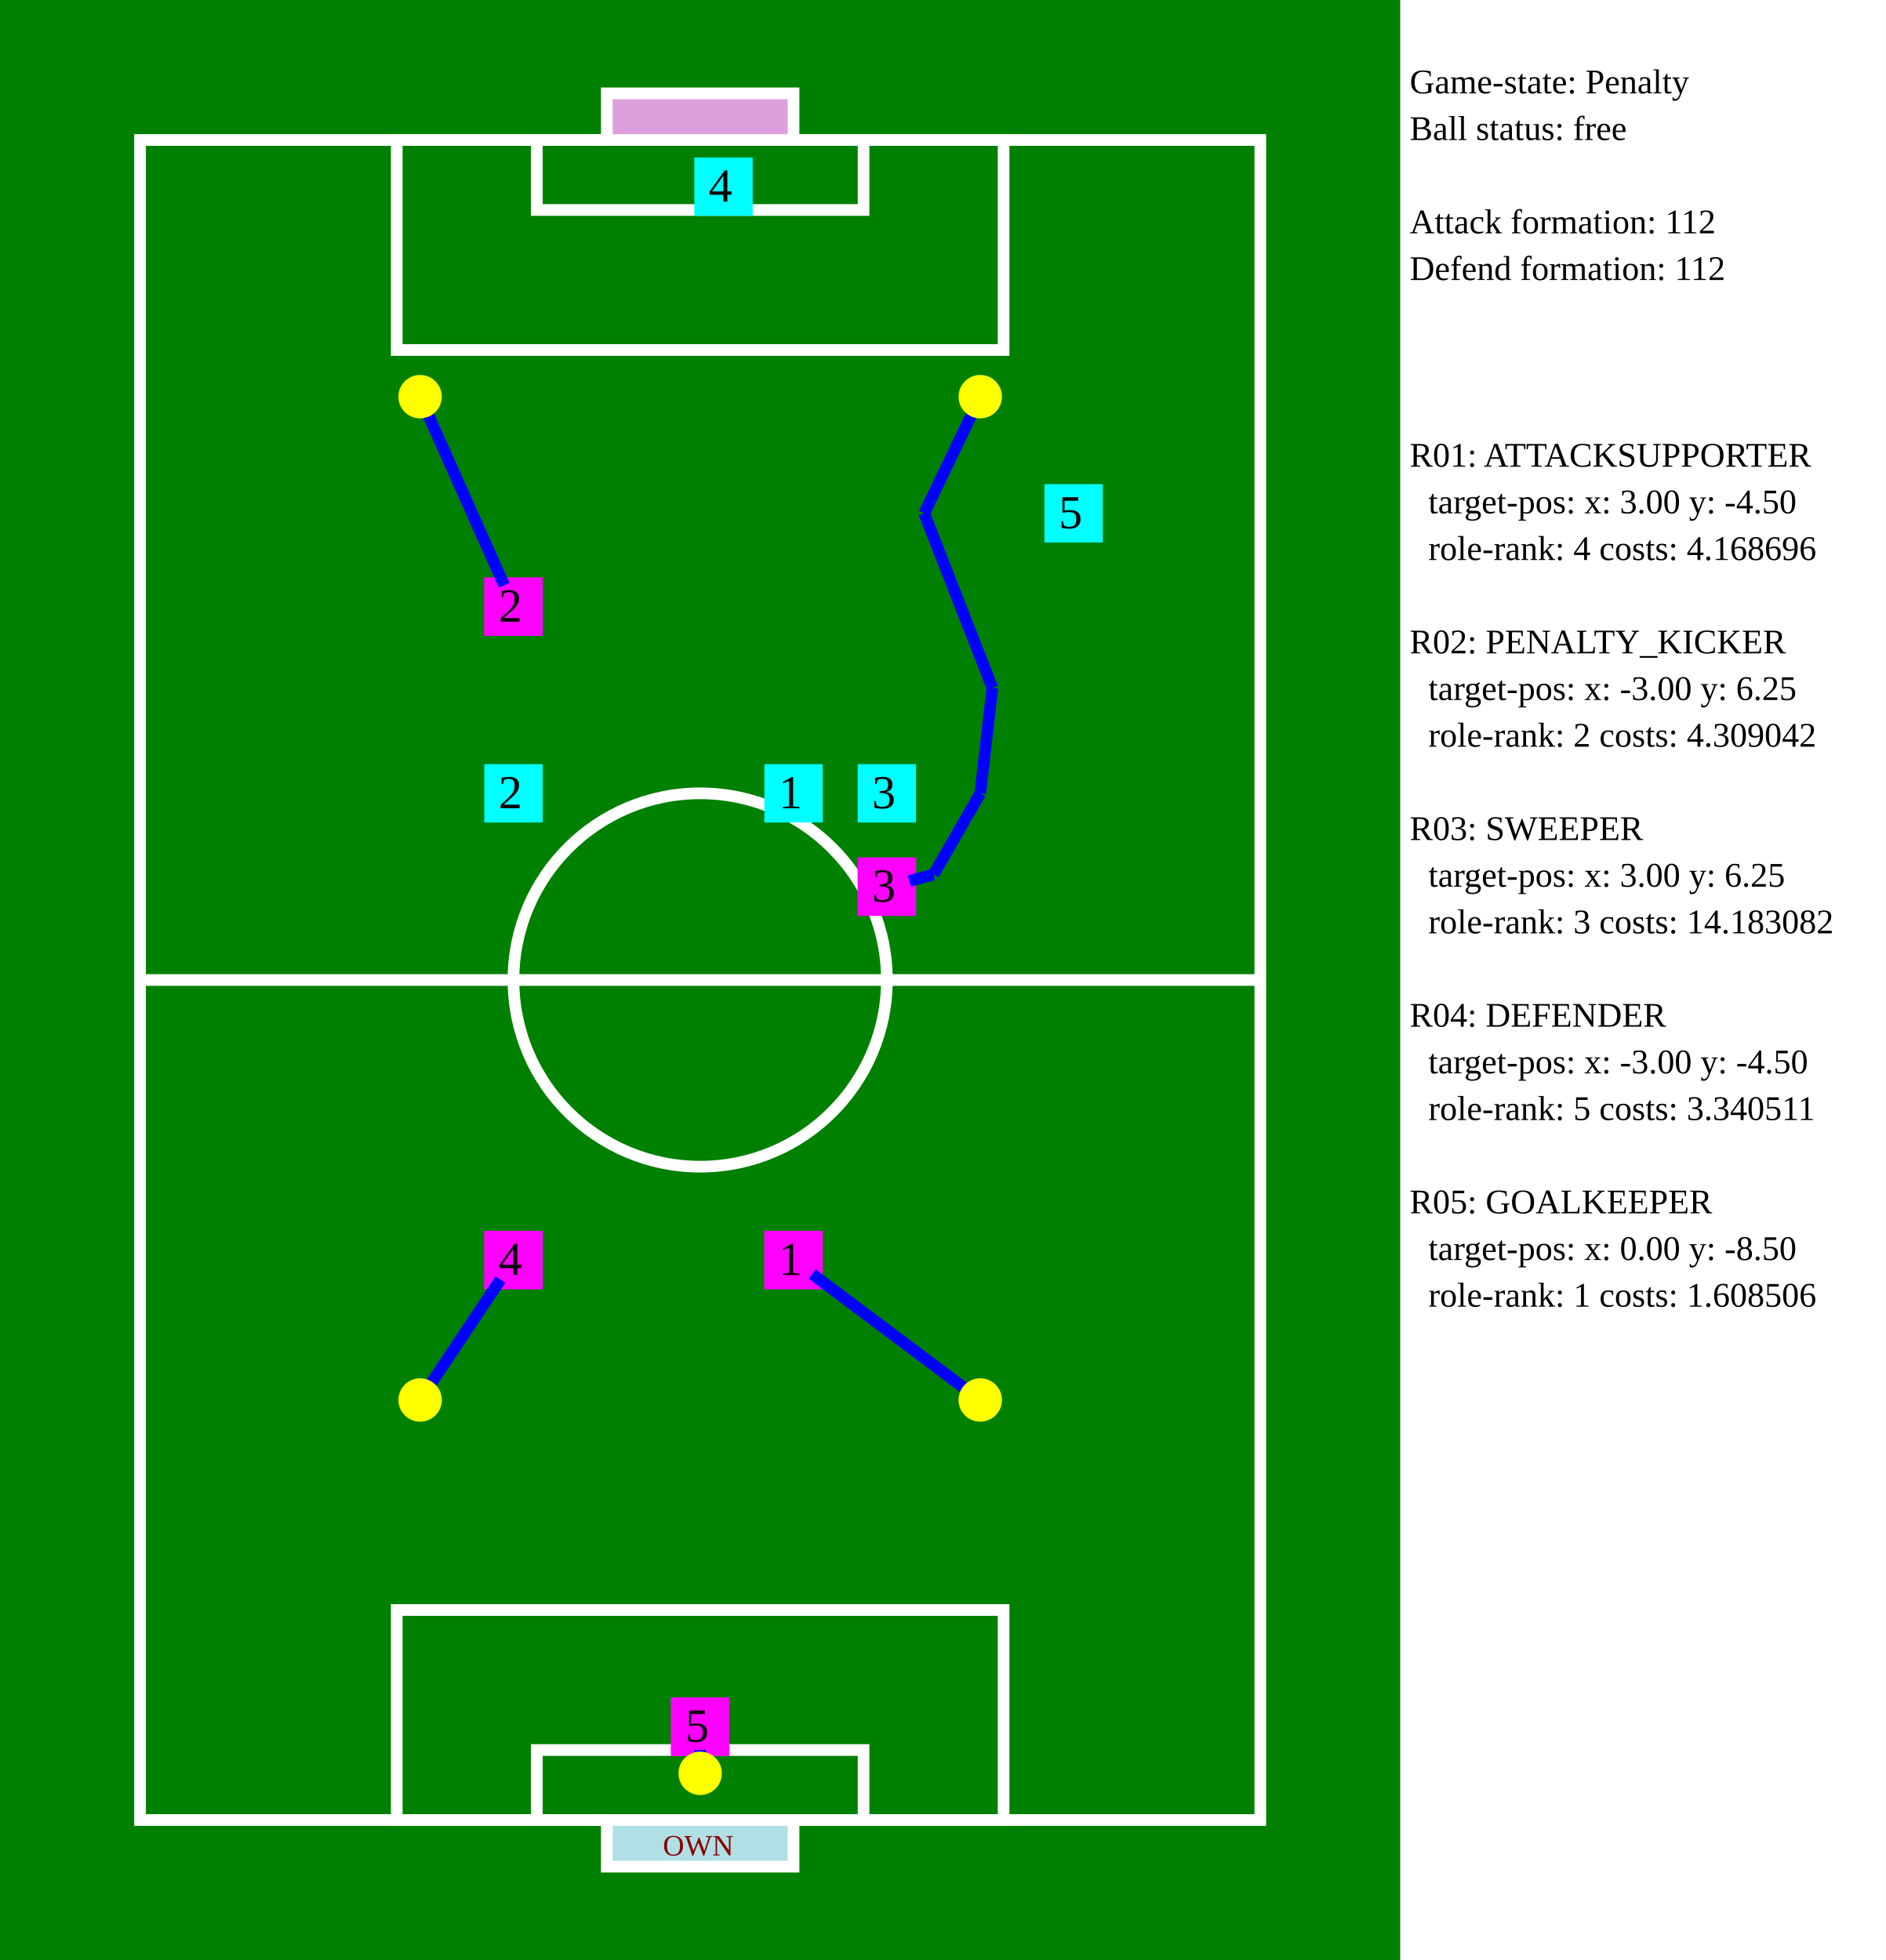
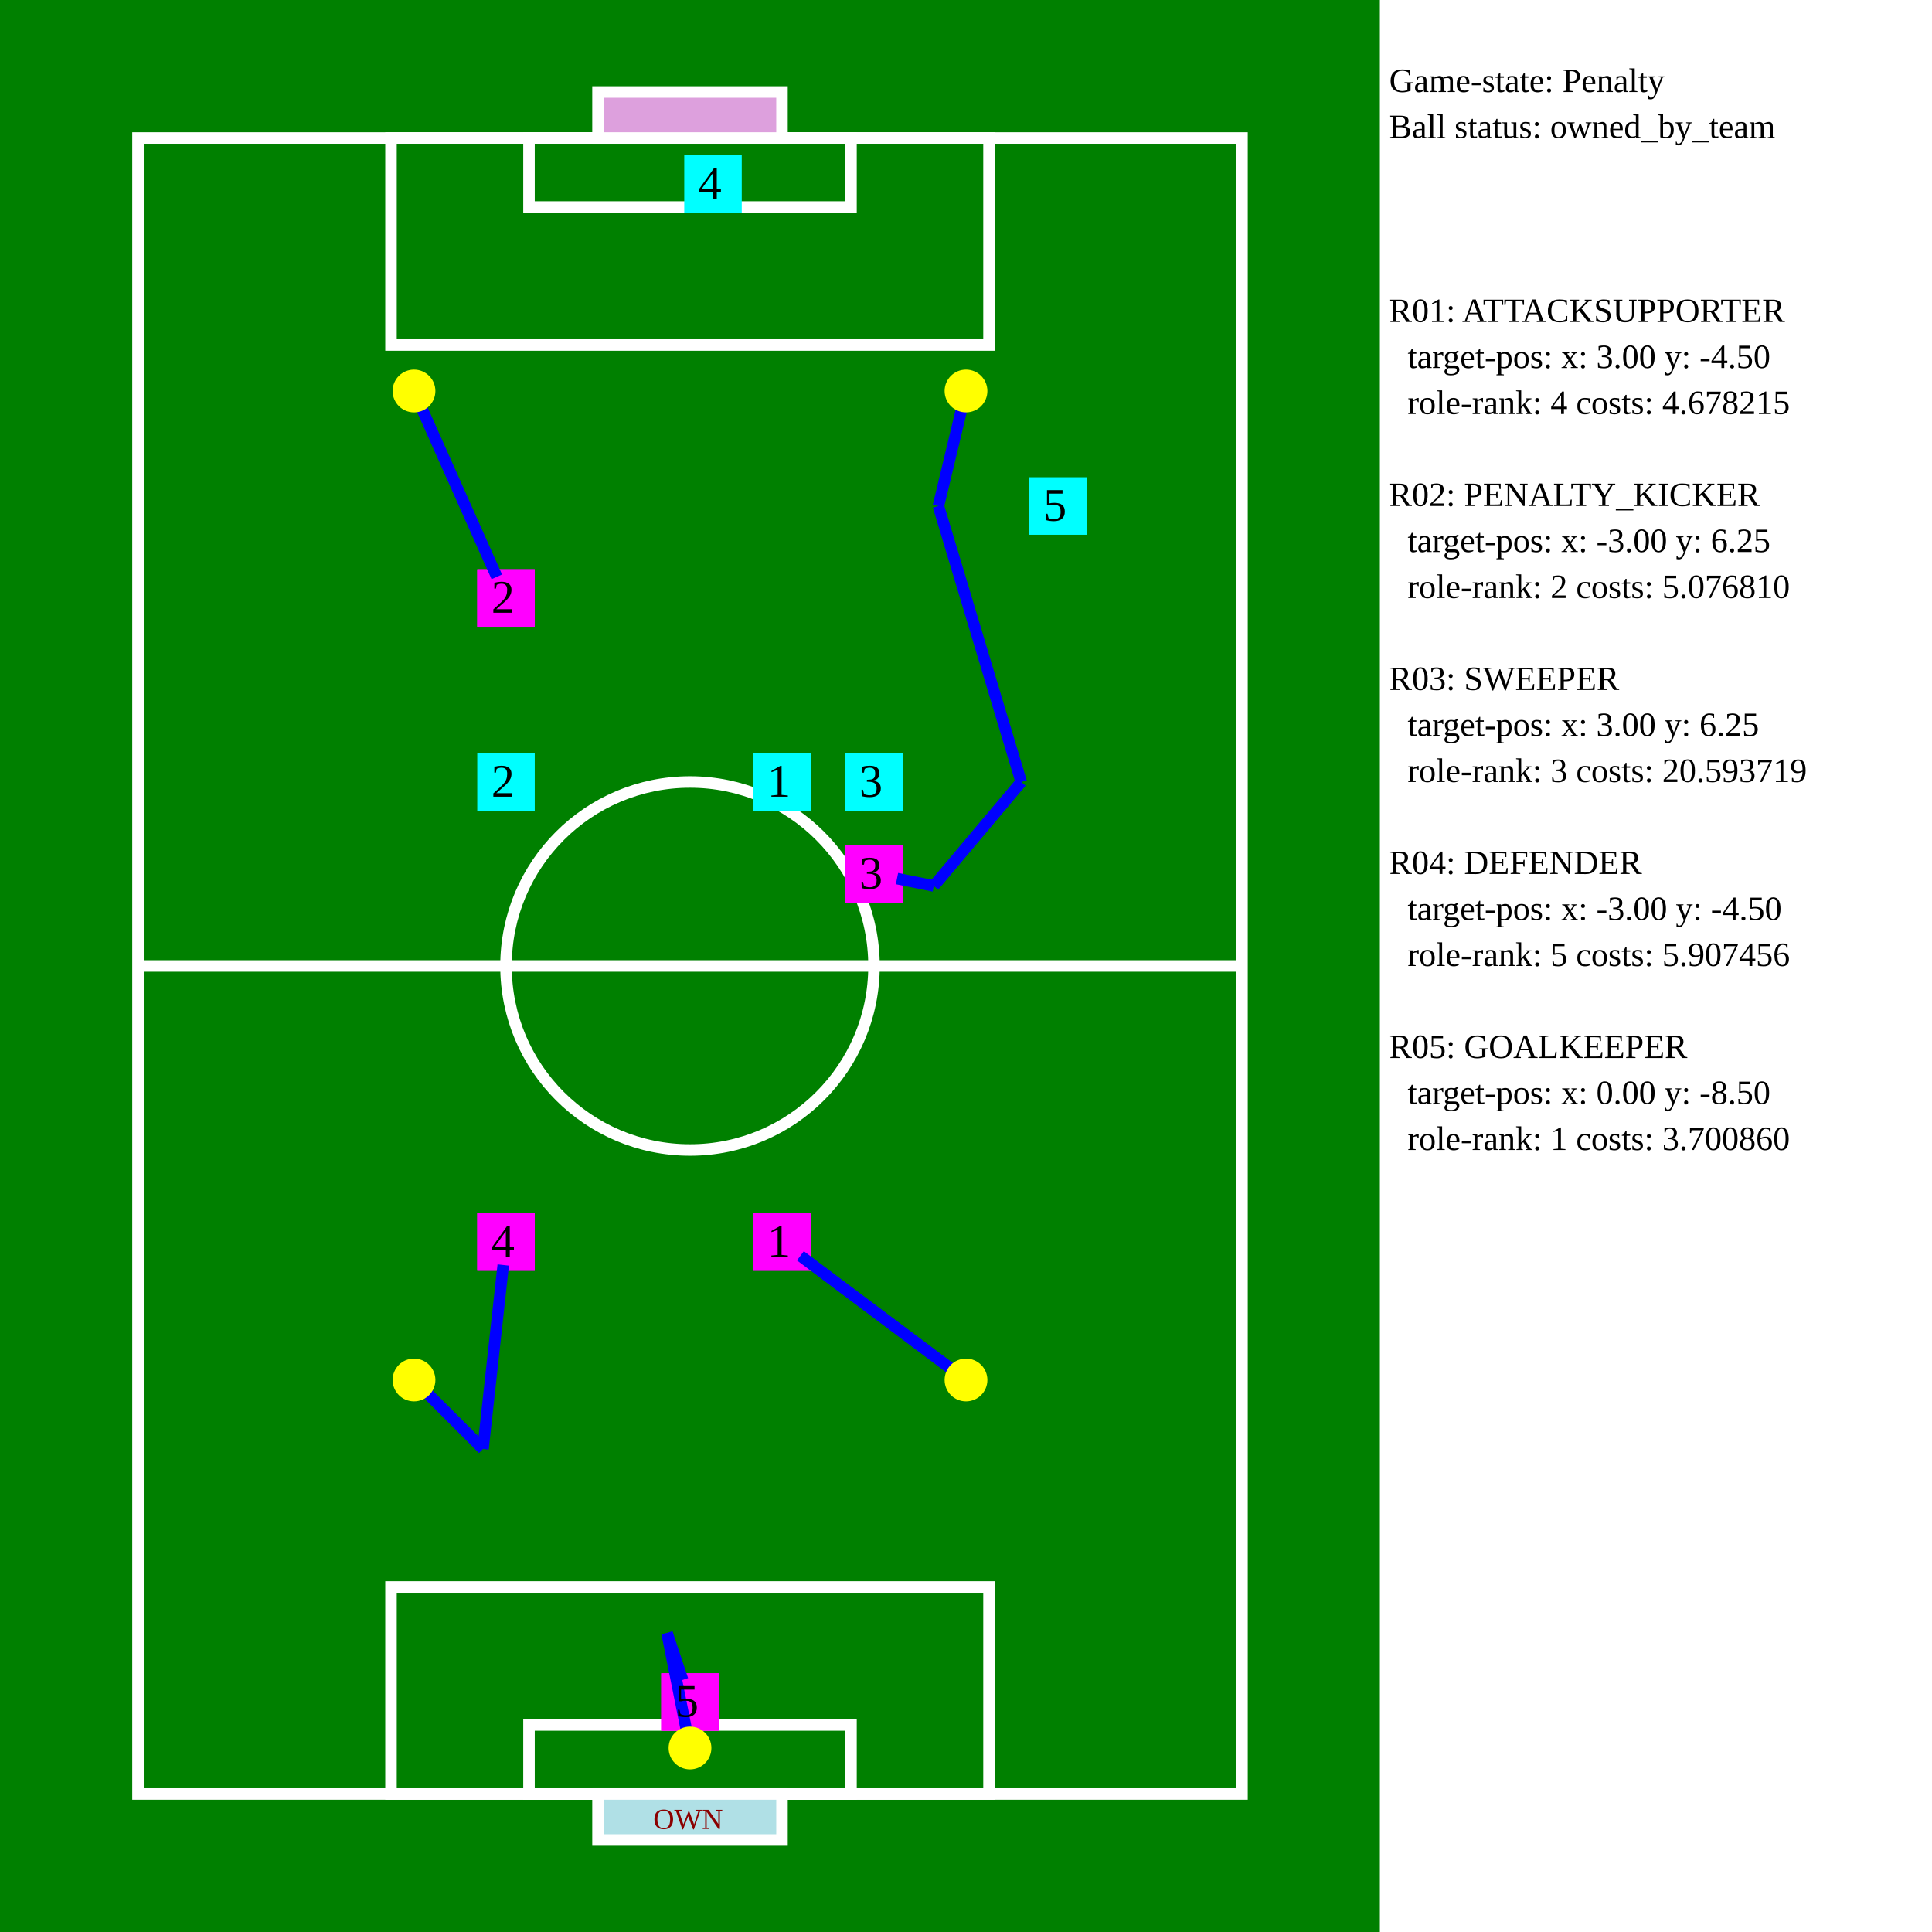
- <svg xmlns="http://www.w3.org/2000/svg" width="20.20cm" height="21.00cm" version="1.1">
+ <svg xmlns="http://www.w3.org/2000/svg" width="21.00cm" height="21.00cm" version="1.1">
  <rect x="0cm" y="0cm" width="15.00cm" height="21.00cm" fill="green" stroke-width="0.02cm" />
-   <rect x="15.00cm" y="0cm" width="5.20cm" height="21.00cm" fill="white" stroke-width="0.02cm" />
+   <rect x="15.00cm" y="0cm" width="6.00cm" height="21.00cm" fill="white" stroke-width="0.02cm" />
  <text x="15.10cm" y="1.00cm" font-size="14" font-weight-absolute="bold" fill="black">Game-state: Penalty</text>
-   <text x="15.10cm" y="1.50cm" font-size="14" font-weight-absolute="bold" fill="black">Ball status: free</text>
-   <text x="15.10cm" y="2.50cm" font-size="14" font-weight-absolute="bold" fill="black">Attack formation: 112</text>
-   <text x="15.10cm" y="3.00cm" font-size="14" font-weight-absolute="bold" fill="black">Defend formation: 112</text>
-   <text x="15.10cm" y="5.00cm" font-size="14" font-weight-absolute="bold" fill="black">R01: ATTACKSUPPORTER</text>
-   <text x="15.30cm" y="5.50cm" font-size="14" font-weight-absolute="bold" fill="black">target-pos: x: 3.00 y: -4.50</text>
-   <text x="15.30cm" y="6.00cm" font-size="14" font-weight-absolute="bold" fill="black">role-rank: 4 costs: 4.168696</text>
-   <text x="15.10cm" y="7.00cm" font-size="14" font-weight-absolute="bold" fill="black">R02: PENALTY_KICKER</text>
-   <text x="15.30cm" y="7.50cm" font-size="14" font-weight-absolute="bold" fill="black">target-pos: x: -3.00 y: 6.25</text>
-   <text x="15.30cm" y="8.00cm" font-size="14" font-weight-absolute="bold" fill="black">role-rank: 2 costs: 4.309042</text>
-   <text x="15.10cm" y="9.00cm" font-size="14" font-weight-absolute="bold" fill="black">R03: SWEEPER</text>
-   <text x="15.30cm" y="9.50cm" font-size="14" font-weight-absolute="bold" fill="black">target-pos: x: 3.00 y: 6.25</text>
-   <text x="15.30cm" y="10.00cm" font-size="14" font-weight-absolute="bold" fill="black">role-rank: 3 costs: 14.183082</text>
-   <text x="15.10cm" y="11.00cm" font-size="14" font-weight-absolute="bold" fill="black">R04: DEFENDER</text>
-   <text x="15.30cm" y="11.50cm" font-size="14" font-weight-absolute="bold" fill="black">target-pos: x: -3.00 y: -4.50</text>
-   <text x="15.30cm" y="12.00cm" font-size="14" font-weight-absolute="bold" fill="black">role-rank: 5 costs: 3.340511</text>
-   <text x="15.10cm" y="13.00cm" font-size="14" font-weight-absolute="bold" fill="black">R05: GOALKEEPER</text>
-   <text x="15.30cm" y="13.50cm" font-size="14" font-weight-absolute="bold" fill="black">target-pos: x: 0.00 y: -8.50</text>
-   <text x="15.30cm" y="14.00cm" font-size="14" font-weight-absolute="bold" fill="black">role-rank: 1 costs: 1.608506</text>
+   <text x="15.10cm" y="1.50cm" font-size="14" font-weight-absolute="bold" fill="black">Ball status: owned_by_team</text>
+   <text x="15.10cm" y="3.50cm" font-size="14" font-weight-absolute="bold" fill="black">R01: ATTACKSUPPORTER</text>
+   <text x="15.30cm" y="4.00cm" font-size="14" font-weight-absolute="bold" fill="black">target-pos: x: 3.00 y: -4.50</text>
+   <text x="15.30cm" y="4.50cm" font-size="14" font-weight-absolute="bold" fill="black">role-rank: 4 costs: 4.678215</text>
+   <text x="15.10cm" y="5.50cm" font-size="14" font-weight-absolute="bold" fill="black">R02: PENALTY_KICKER</text>
+   <text x="15.30cm" y="6.00cm" font-size="14" font-weight-absolute="bold" fill="black">target-pos: x: -3.00 y: 6.25</text>
+   <text x="15.30cm" y="6.50cm" font-size="14" font-weight-absolute="bold" fill="black">role-rank: 2 costs: 5.076810</text>
+   <text x="15.10cm" y="7.50cm" font-size="14" font-weight-absolute="bold" fill="black">R03: SWEEPER</text>
+   <text x="15.30cm" y="8.00cm" font-size="14" font-weight-absolute="bold" fill="black">target-pos: x: 3.00 y: 6.25</text>
+   <text x="15.30cm" y="8.50cm" font-size="14" font-weight-absolute="bold" fill="black">role-rank: 3 costs: 20.593719</text>
+   <text x="15.10cm" y="9.50cm" font-size="14" font-weight-absolute="bold" fill="black">R04: DEFENDER</text>
+   <text x="15.30cm" y="10.00cm" font-size="14" font-weight-absolute="bold" fill="black">target-pos: x: -3.00 y: -4.50</text>
+   <text x="15.30cm" y="10.50cm" font-size="14" font-weight-absolute="bold" fill="black">role-rank: 5 costs: 5.907456</text>
+   <text x="15.10cm" y="11.50cm" font-size="14" font-weight-absolute="bold" fill="black">R05: GOALKEEPER</text>
+   <text x="15.30cm" y="12.00cm" font-size="14" font-weight-absolute="bold" fill="black">target-pos: x: 0.00 y: -8.50</text>
+   <text x="15.30cm" y="12.50cm" font-size="14" font-weight-absolute="bold" fill="black">role-rank: 1 costs: 3.700860</text>
  <rect x="1.50cm" y="1.50cm" width="12.00cm" height="18.00cm" fill="none" stroke="white" stroke-width="0.125cm" />
  <line x1="1.50cm" y1="10.50cm" x2="13.50cm" y2="10.50cm" stroke-width="0.125cm" stroke="white" />
  <circle cx="7.50cm" cy="10.50cm" r="2.00cm" fill="none" stroke="white" stroke-width="0.125cm" />
  <rect x="4.25cm" y="1.50cm" width="6.50cm" height="2.25cm" fill="green" stroke="white" stroke-width="0.125cm" />
  <rect x="4.25cm" y="17.25cm" width="6.50cm" height="2.25cm" fill="green" stroke="white" stroke-width="0.125cm" />
  <rect x="5.75cm" y="1.50cm" width="3.50cm" height="0.75cm" fill="green" stroke="white" stroke-width="0.125cm" />
  <rect x="5.75cm" y="18.75cm" width="3.50cm" height="0.75cm" fill="green" stroke="white" stroke-width="0.125cm" />
  <rect x="6.50cm" y="1.00cm" width="2.00cm" height="0.50cm" fill="plum" stroke="white" stroke-width="0.125cm" />
  <rect x="6.50cm" y="19.50cm" width="2.00cm" height="0.50cm" fill="powderblue" stroke="white" stroke-width="0.125cm" />
  <text x="7.10cm" y="19.88cm" fill="darkred">OWN</text>
  <rect x="8.25cm" y="8.25cm" width="0.50cm" height="0.50cm" fill="cyan" stroke="cyan" stroke-width="0.125cm" />
  <text x="8.34cm" y="8.66cm" font-size="large" font-weight-absolute="bold" fill="black">1</text>
  <rect x="5.25cm" y="8.25cm" width="0.50cm" height="0.50cm" fill="cyan" stroke="cyan" stroke-width="0.125cm" />
  <text x="5.34cm" y="8.66cm" font-size="large" font-weight-absolute="bold" fill="black">2</text>
  <rect x="9.25cm" y="8.25cm" width="0.50cm" height="0.50cm" fill="cyan" stroke="cyan" stroke-width="0.125cm" />
  <text x="9.34cm" y="8.66cm" font-size="large" font-weight-absolute="bold" fill="black">3</text>
  <rect x="7.50cm" y="1.75cm" width="0.50cm" height="0.50cm" fill="cyan" stroke="cyan" stroke-width="0.125cm" />
  <text x="7.59cm" y="2.16cm" font-size="large" font-weight-absolute="bold" fill="black">4</text>
  <rect x="11.25cm" y="5.25cm" width="0.50cm" height="0.50cm" fill="cyan" stroke="cyan" stroke-width="0.125cm" />
  <text x="11.34cm" y="5.66cm" font-size="large" font-weight-absolute="bold" fill="black">5</text>
  <rect x="8.25cm" y="13.25cm" width="0.50cm" height="0.50cm" fill="magenta" stroke="magenta" stroke-width="0.125cm" />
  <rect x="5.25cm" y="6.25cm" width="0.50cm" height="0.50cm" fill="magenta" stroke="magenta" stroke-width="0.125cm" />
  <rect x="9.25cm" y="9.25cm" width="0.50cm" height="0.50cm" fill="magenta" stroke="magenta" stroke-width="0.125cm" />
  <rect x="5.25cm" y="13.25cm" width="0.50cm" height="0.50cm" fill="magenta" stroke="magenta" stroke-width="0.125cm" />
  <rect x="7.25cm" y="18.25cm" width="0.50cm" height="0.50cm" fill="magenta" stroke="magenta" stroke-width="0.125cm" />
  <rect x="8.25cm" y="13.25cm" width="0.50cm" height="0.50cm" fill="magenta" stroke="magenta" stroke-width="0.125cm" />
  <line x1="8.70cm" y1="13.65cm" x2="10.50cm" y2="15.00cm" stroke-width="0.125cm" stroke="blue" />
  <circle cx="10.50cm" cy="15.00cm" r="0.17cm" fill="yellow" stroke="yellow" stroke-width="0.125cm" />
  <rect x="5.25cm" y="6.25cm" width="0.50cm" height="0.50cm" fill="magenta" stroke="magenta" stroke-width="0.125cm" />
  <line x1="5.40cm" y1="6.27cm" x2="4.50cm" y2="4.25cm" stroke-width="0.125cm" stroke="blue" />
  <circle cx="4.50cm" cy="4.25cm" r="0.17cm" fill="yellow" stroke="yellow" stroke-width="0.125cm" />
  <rect x="9.25cm" y="9.25cm" width="0.50cm" height="0.50cm" fill="magenta" stroke="magenta" stroke-width="0.125cm" />
-   <line x1="9.74cm" y1="9.44cm" x2="10.00cm" y2="9.37cm" stroke-width="0.125cm" stroke="blue" />
-   <line x1="10.00cm" y1="9.37cm" x2="10.50cm" y2="8.50cm" stroke-width="0.125cm" stroke="blue" />
-   <line x1="10.50cm" y1="8.50cm" x2="10.63cm" y2="7.37cm" stroke-width="0.125cm" stroke="blue" />
-   <line x1="10.63cm" y1="7.37cm" x2="9.90cm" y2="5.50cm" stroke-width="0.125cm" stroke="blue" />
-   <line x1="9.90cm" y1="5.50cm" x2="10.50cm" y2="4.25cm" stroke-width="0.125cm" stroke="blue" />
+   <line x1="9.75cm" y1="9.55cm" x2="10.15cm" y2="9.63cm" stroke-width="0.125cm" stroke="blue" />
+   <line x1="10.15cm" y1="9.63cm" x2="11.10cm" y2="8.50cm" stroke-width="0.125cm" stroke="blue" />
+   <line x1="11.10cm" y1="8.50cm" x2="10.20cm" y2="5.50cm" stroke-width="0.125cm" stroke="blue" />
+   <line x1="10.20cm" y1="5.50cm" x2="10.50cm" y2="4.25cm" stroke-width="0.125cm" stroke="blue" />
  <circle cx="10.50cm" cy="4.25cm" r="0.17cm" fill="yellow" stroke="yellow" stroke-width="0.125cm" />
  <rect x="5.25cm" y="13.25cm" width="0.50cm" height="0.50cm" fill="magenta" stroke="magenta" stroke-width="0.125cm" />
-   <line x1="5.36cm" y1="13.71cm" x2="4.50cm" y2="15.00cm" stroke-width="0.125cm" stroke="blue" />
+   <line x1="5.47cm" y1="13.75cm" x2="5.25cm" y2="15.75cm" stroke-width="0.125cm" stroke="blue" />
+   <line x1="5.25cm" y1="15.75cm" x2="4.50cm" y2="15.00cm" stroke-width="0.125cm" stroke="blue" />
  <circle cx="4.50cm" cy="15.00cm" r="0.17cm" fill="yellow" stroke="yellow" stroke-width="0.125cm" />
  <rect x="7.25cm" y="18.25cm" width="0.50cm" height="0.50cm" fill="magenta" stroke="magenta" stroke-width="0.125cm" />
-   <line x1="7.50cm" y1="18.75cm" x2="7.50cm" y2="19.00cm" stroke-width="0.125cm" stroke="blue" />
+   <line x1="7.42cm" y1="18.26cm" x2="7.25cm" y2="17.75cm" stroke-width="0.125cm" stroke="blue" />
+   <line x1="7.25cm" y1="17.75cm" x2="7.50cm" y2="19.00cm" stroke-width="0.125cm" stroke="blue" />
  <circle cx="7.50cm" cy="19.00cm" r="0.17cm" fill="yellow" stroke="yellow" stroke-width="0.125cm" />
  <text x="8.34cm" y="13.66cm" font-size="large" font-weight-absolute="bold" fill="black">1</text>
  <text x="5.34cm" y="6.66cm" font-size="large" font-weight-absolute="bold" fill="black">2</text>
  <text x="9.34cm" y="9.66cm" font-size="large" font-weight-absolute="bold" fill="black">3</text>
  <text x="5.34cm" y="13.66cm" font-size="large" font-weight-absolute="bold" fill="black">4</text>
  <text x="7.34cm" y="18.66cm" font-size="large" font-weight-absolute="bold" fill="black">5</text>
</svg>
